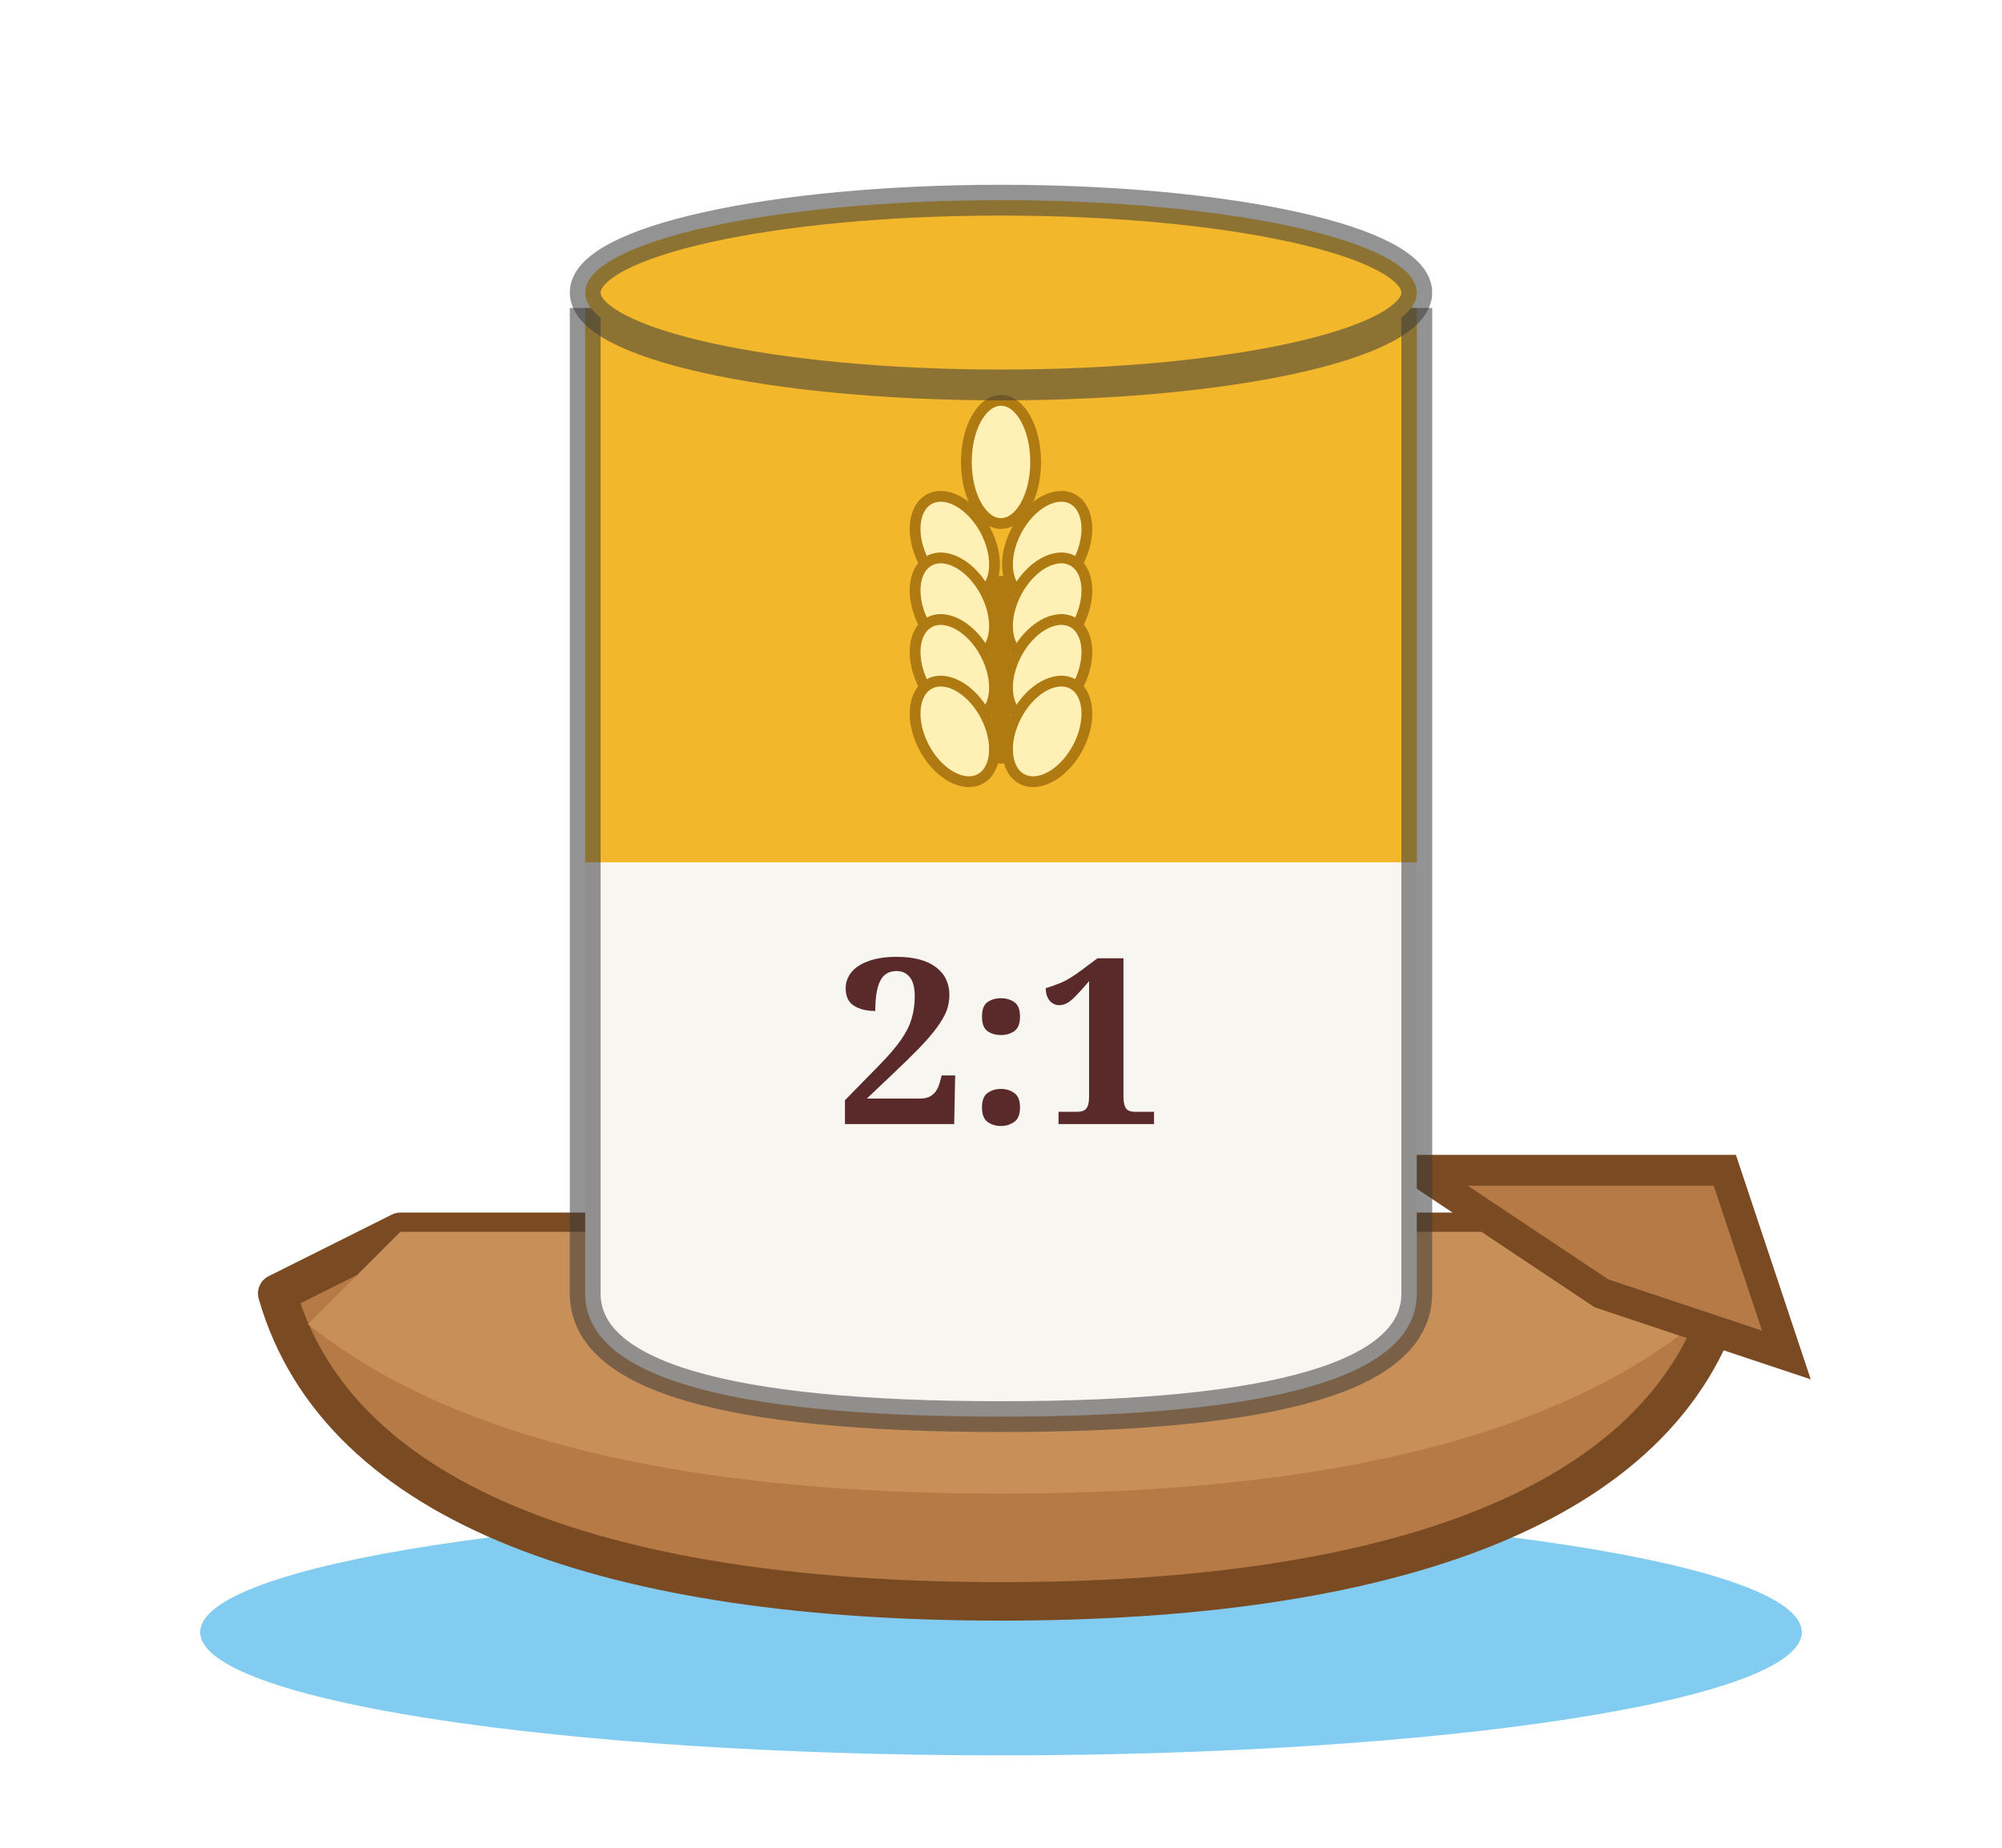
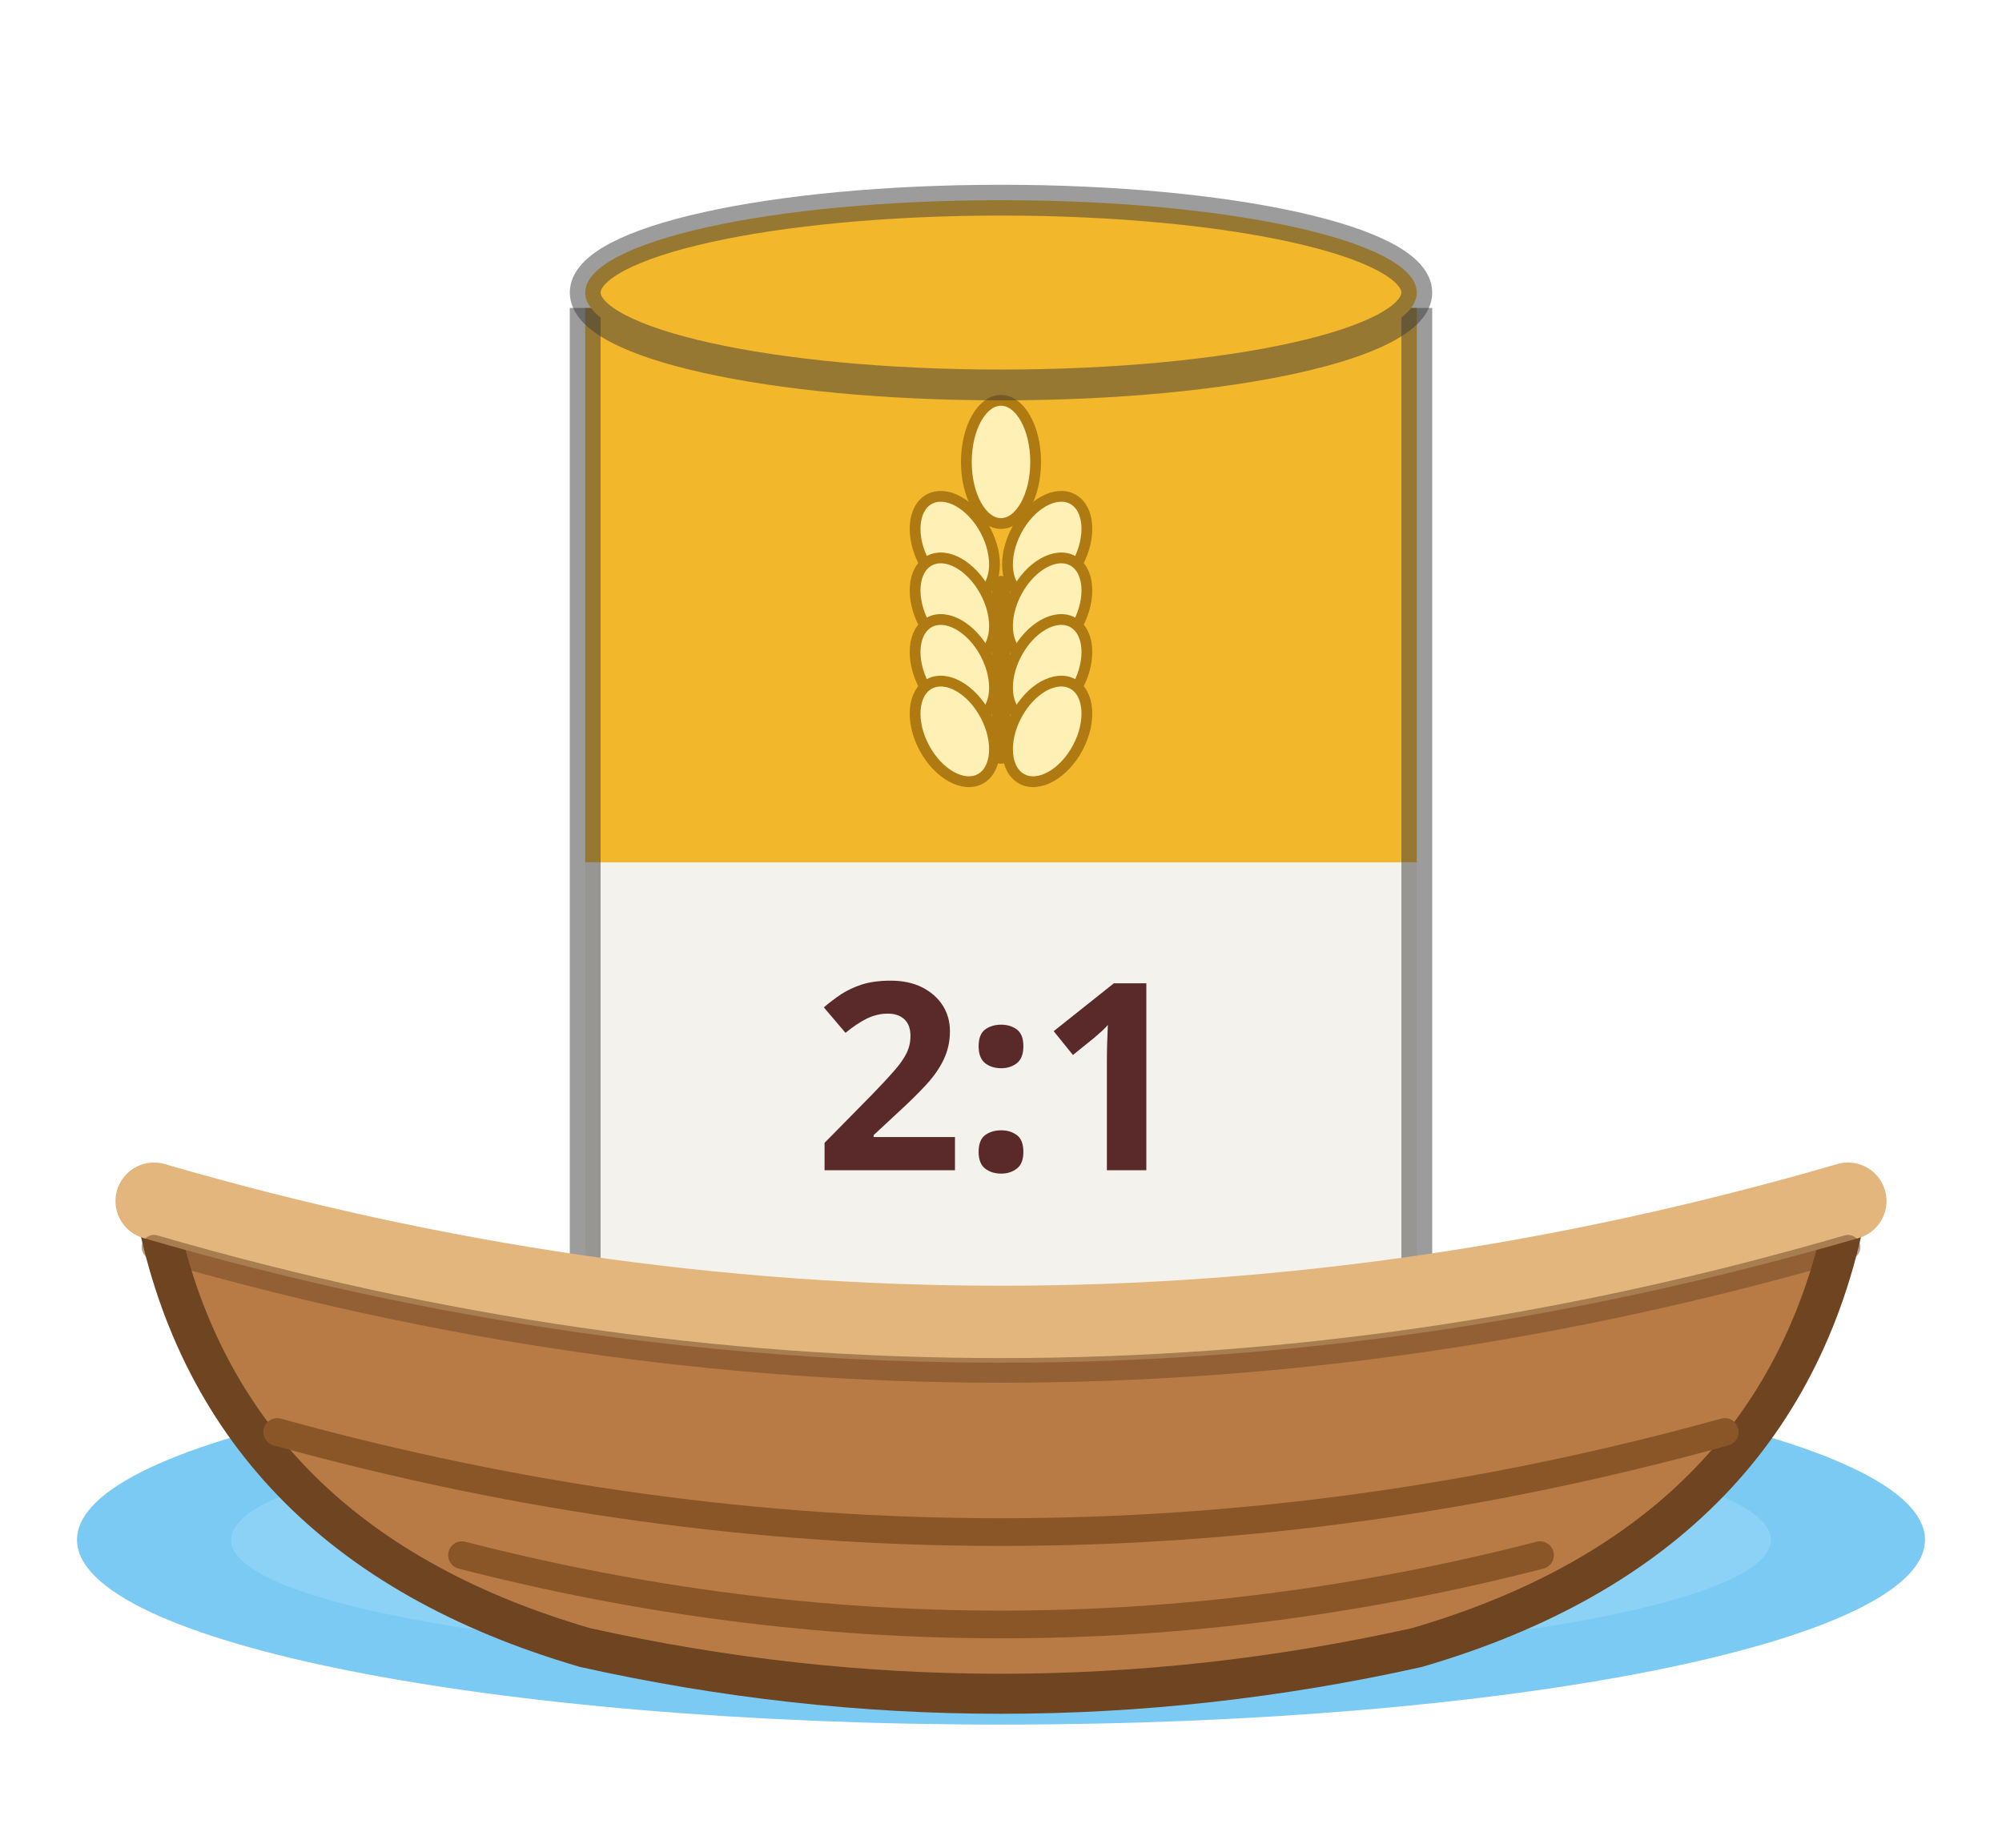
<svg xmlns="http://www.w3.org/2000/svg" viewBox="0 0 130 120" width="130" height="120">
-   <ellipse cx="65" cy="106" rx="52" ry="8" fill="#6cc3f0" opacity=".85" />
-   <path d="M18,84 C22,98 40,104 65,104 C90,104 108,98 112,84 L104,80 L26,80Z" fill="#b57a45" stroke="#7a4a22" stroke-width="2.5" stroke-linejoin="round" />
-   <path d="M26,80 L104,80 L110,86 C100,94 84,97 65,97 C46,97 30,94 20,86Z" fill="#c98f58" />
-   <path d="M92,76 L112,76 L116,88 L104,84Z" fill="#b57a45" stroke="#7a4a22" stroke-width="2" />
+   <ellipse cx="65" cy="100" rx="60" ry="12" fill="#6cc4f2" opacity=".9" />
+   <ellipse cx="65" cy="100" rx="50" ry="8" fill="#9ad8f7" opacity=".55" />
  <clipPath id="barrel">
-     <path d="M38,20 V84 Q38,92 65,92 Q92,92 92,84 V20Z" />
+     <path d="M38,20 V90 H92 V20Z" />
  </clipPath>
  <g clip-path="url(#barrel)">
-     <rect x="38" y="10" width="54" height="90" fill="#f8f6f1" />
+     <rect x="38" y="10" width="54" height="90" fill="#f4f2ec" />
    <rect x="38" y="16" width="54" height="40" fill="#f2b72b" />
    <g transform="translate(65 40) scale(.5)" stroke="#b07a12" stroke-width="1.4" stroke-linecap="round">
      <path d="M0,18 V-4" stroke-width="2.4" fill="none" />
      <ellipse cx="-6" cy="-9" rx="4.5" ry="7" transform="rotate(-28 -6 -9)" fill="#fff0b5" />
      <ellipse cx="6" cy="-9" rx="4.5" ry="7" transform="rotate(28 6 -9)" fill="#fff0b5" />
      <ellipse cx="-6" cy="-1" rx="4.5" ry="7" transform="rotate(-28 -6 -1)" fill="#fff0b5" />
      <ellipse cx="6" cy="-1" rx="4.5" ry="7" transform="rotate(28 6 -1)" fill="#fff0b5" />
      <ellipse cx="-6" cy="7" rx="4.5" ry="7" transform="rotate(-28 -6 7)" fill="#fff0b5" />
      <ellipse cx="6" cy="7" rx="4.5" ry="7" transform="rotate(28 6 7)" fill="#fff0b5" />
      <ellipse cx="-6" cy="15" rx="4.5" ry="7" transform="rotate(-28 -6 15)" fill="#fff0b5" />
      <ellipse cx="6" cy="15" rx="4.5" ry="7" transform="rotate(28 6 15)" fill="#fff0b5" />
      <ellipse cx="0" cy="-20" rx="4.5" ry="8" fill="#fff0b5" />
    </g>
  </g>
-   <path d="M38,20 V84 Q38,92 65,92 Q92,92 92,84 V20" fill="none" stroke="#3a3a3a" stroke-opacity=".55" stroke-width="2" />
-   <ellipse cx="65" cy="19" rx="27" ry="6" fill="#f2b72b" stroke="#3a3a3a" stroke-opacity=".55" stroke-width="2" />
-   <text x="65" y="73" text-anchor="middle" font-family="Georgia,serif" font-weight="800" font-size="15" fill="#5a2a2a">2:1</text>
+   <path d="M38,20 V90 M92,20 V90" fill="none" stroke="#3a3a3a" stroke-opacity=".5" stroke-width="2" />
+   <ellipse cx="65" cy="19" rx="27" ry="6" fill="#f2b72b" stroke="#3a3a3a" stroke-opacity=".5" stroke-width="2" />
+   <text x="65" y="76" text-anchor="middle" font-family="'Arial Black',Impact,sans-serif" font-weight="900" font-size="17" fill="#5a2a2a">2:1</text>
+   <path d="M10,78 Q65,94 120,78 Q116,100 92,107 Q65,113 38,107 Q14,100 10,78Z" fill="#b97b46" stroke="#6e4421" stroke-width="2.6" stroke-linejoin="round" />
+   <path d="M18,93 Q65,106 112,93 M30,101 Q65,110 100,101" fill="none" stroke="#8a5628" stroke-width="1.8" stroke-linecap="round" />
+   <path d="M10,78 Q65,94 120,78" fill="none" stroke="#e2b67c" stroke-width="5" stroke-linecap="round" />
+   <path d="M10,78 Q65,94 120,78" fill="none" stroke="#6e4421" stroke-width="1.6" stroke-linecap="round" opacity=".5" transform="translate(0 3)" />
</svg>
